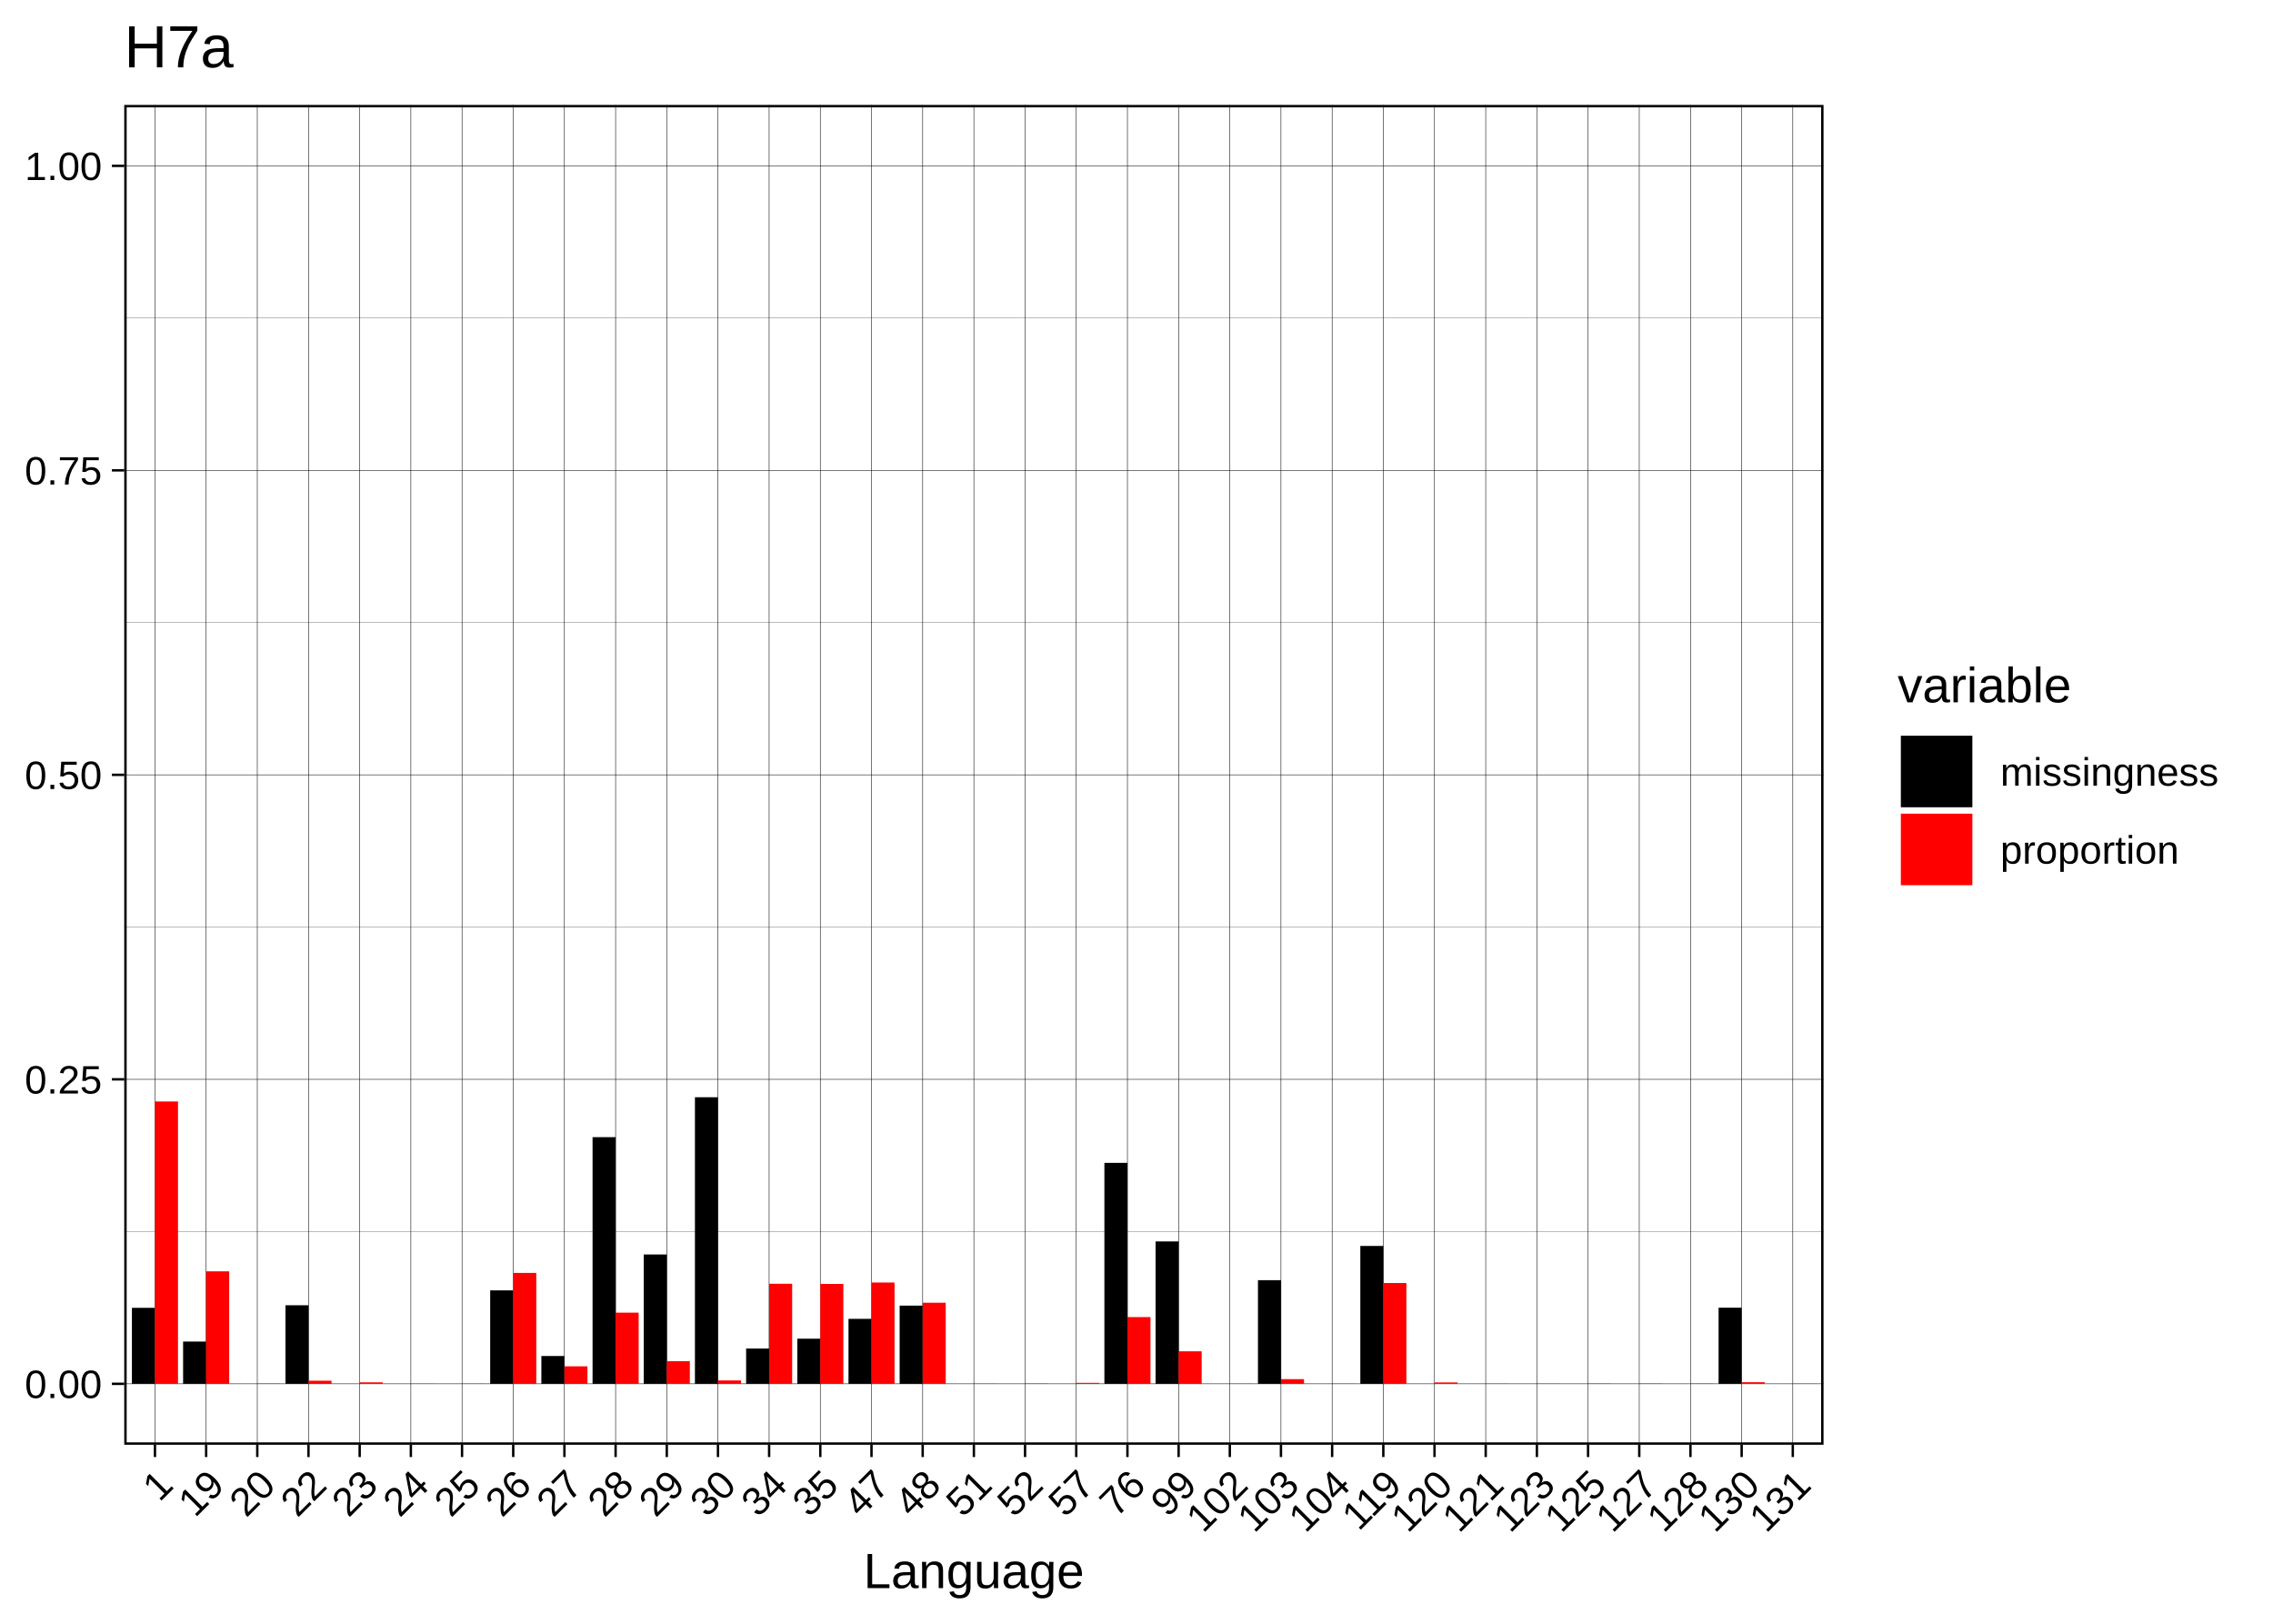
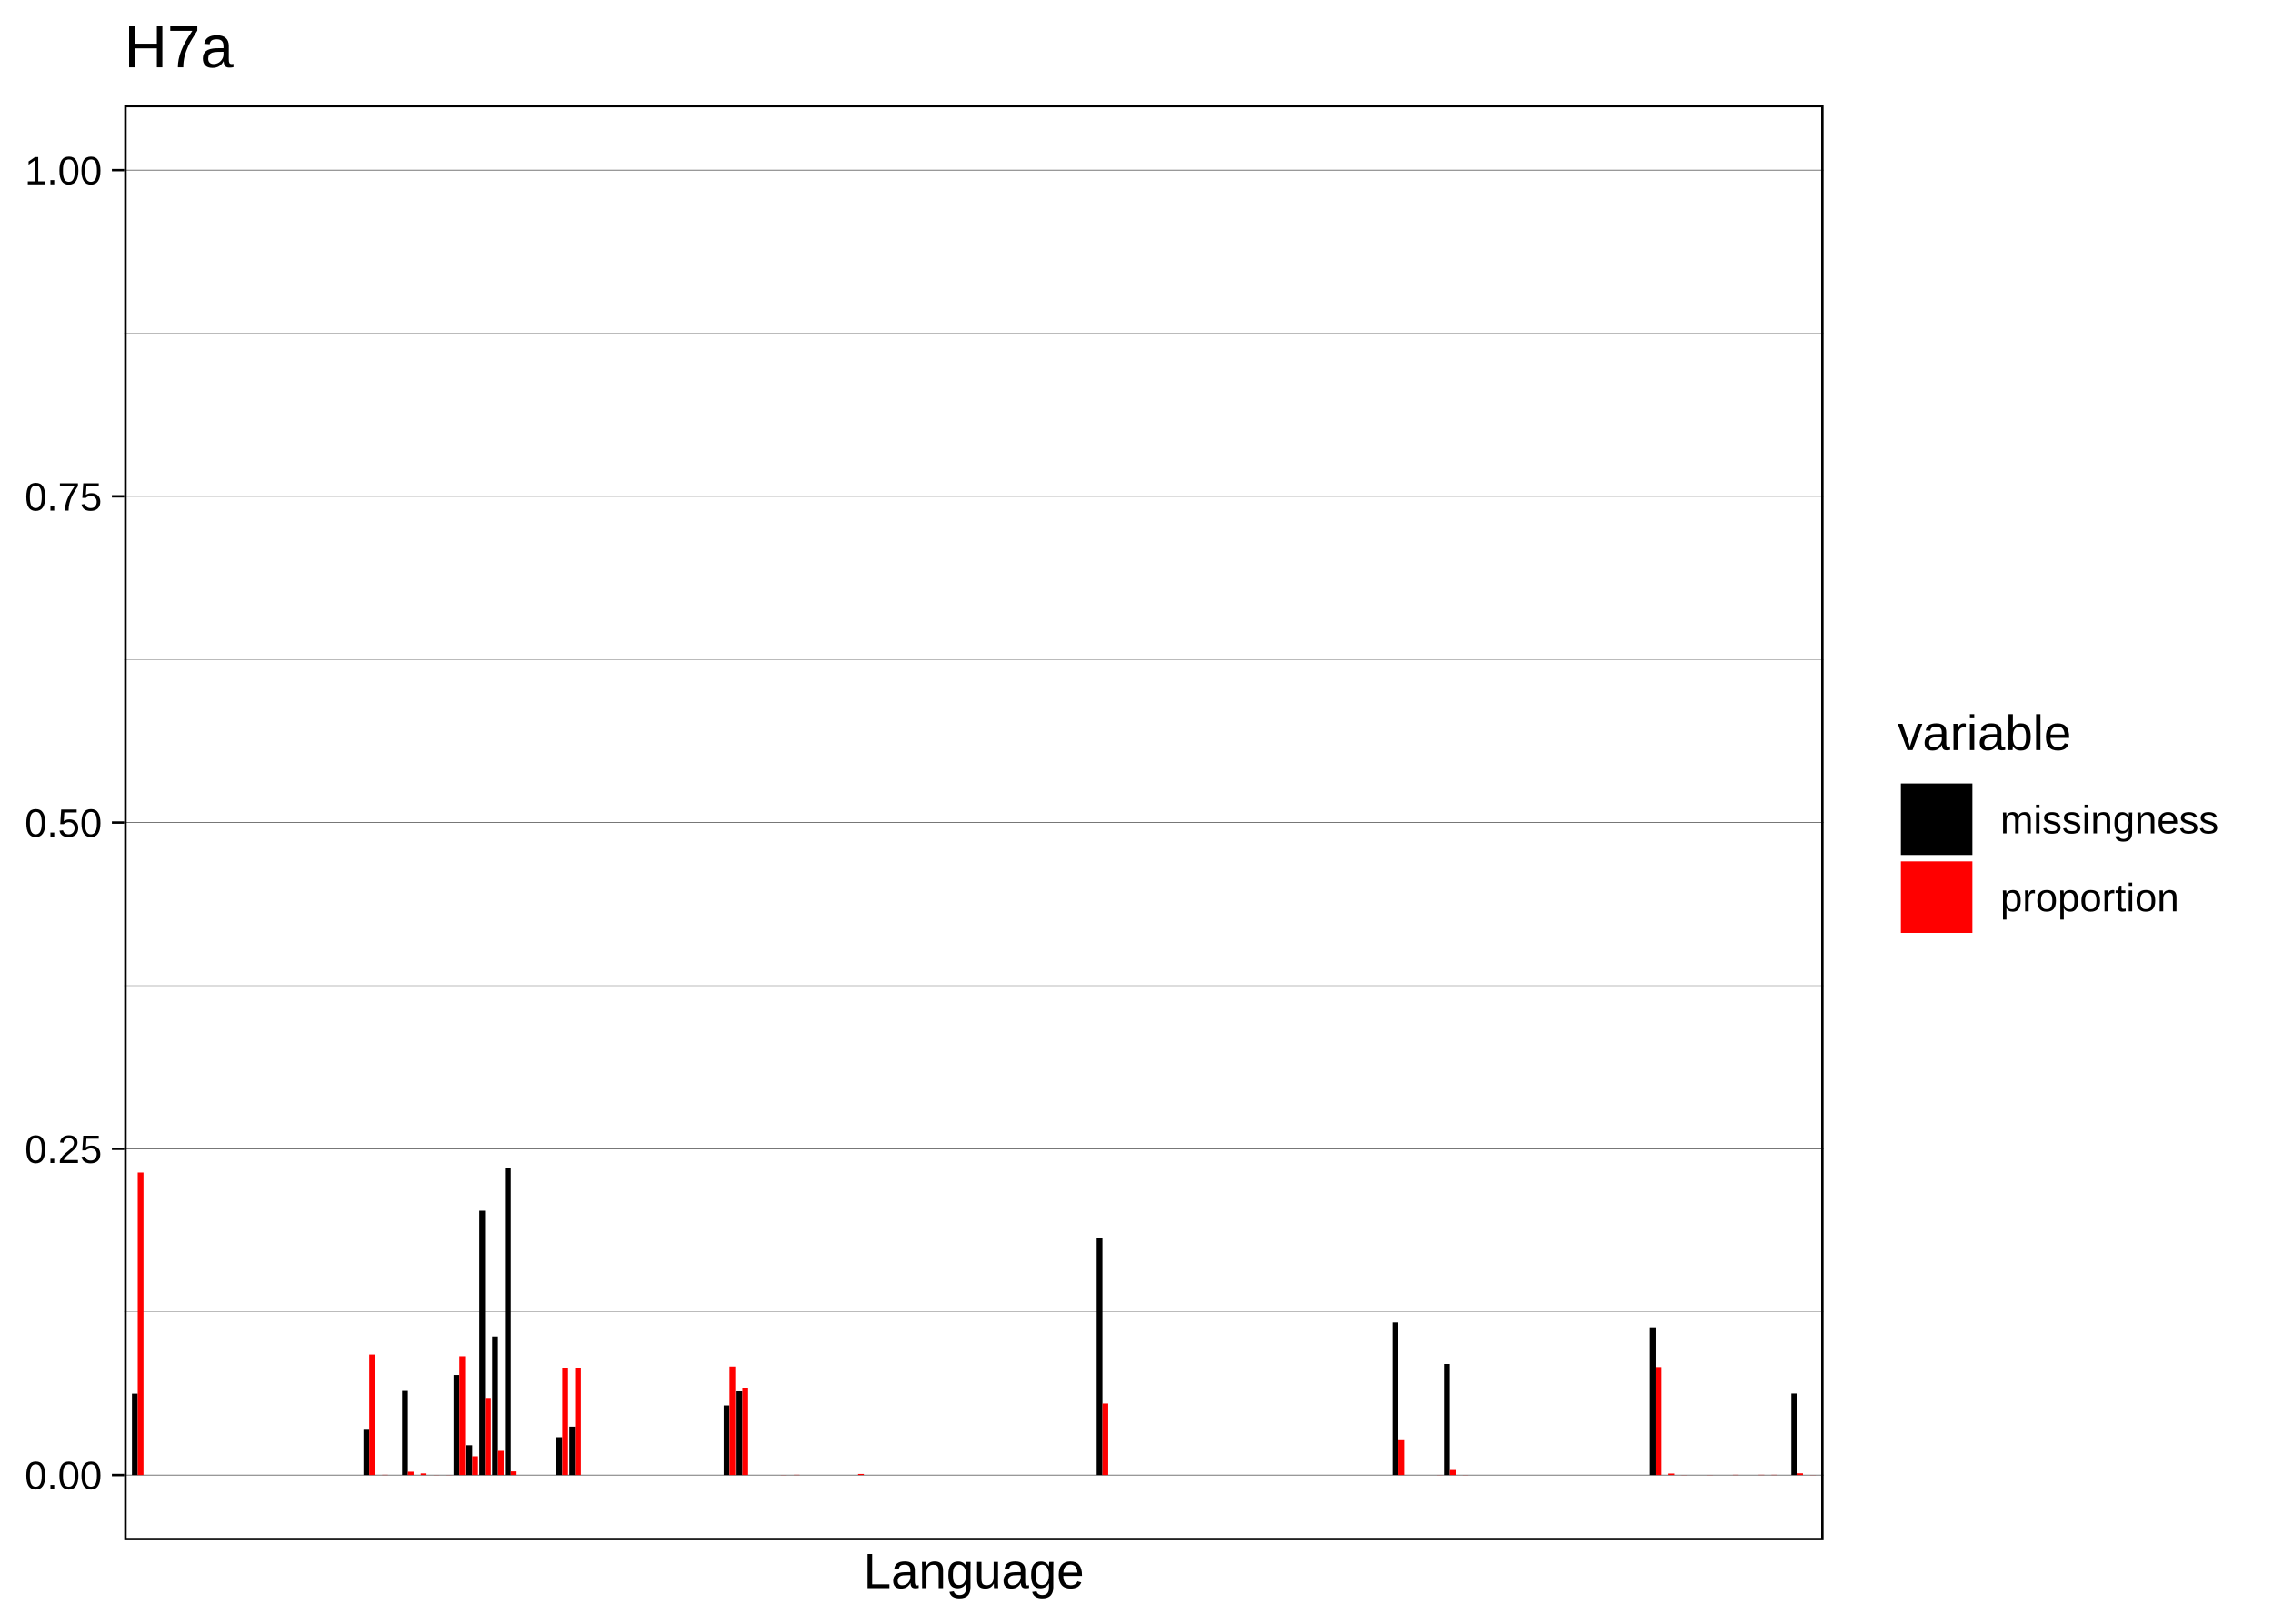
<svg xmlns="http://www.w3.org/2000/svg" class="svglite" width="504.00pt" height="360.00pt" viewBox="0 0 504.00 360.00">
  <defs>
    <style type="text/css">
    .svglite line, .svglite polyline, .svglite polygon, .svglite path, .svglite rect, .svglite circle {
      fill: none;
      stroke: #000000;
      stroke-linecap: round;
      stroke-linejoin: round;
      stroke-miterlimit: 10.00;
    }
    .svglite text {
      white-space: pre;
    }
  </style>
  </defs>
  <rect width="100%" height="100%" style="stroke: none; fill: #FFFFFF;" />
  <defs>
    <clipPath id="cpMC4wMHw1MDQuMDB8MC4wMHwzNjAuMDA=">
      <rect x="0.00" y="0.00" width="504.00" height="360.00" />
    </clipPath>
  </defs>
  <g clip-path="url(#cpMC4wMHw1MDQuMDB8MC4wMHwzNjAuMDA=)">
    <rect x="0" y="0.00" width="504.00" height="360.00" style="stroke-width: 1.07; stroke: #FFFFFF; fill: #FFFFFF;" />
  </g>
  <defs>
-     <clipPath id="cpMjcuNTV8NDA0LjMzfDIzLjI3fDMyMC4zMQ==">
-       <rect x="27.55" y="23.27" width="376.79" height="297.05" />
+     <clipPath id="cpMjcuNTV8NDA0LjMzfDIzLjI3fDM0MS40OA==">
+       <rect x="27.55" y="23.27" width="376.79" height="318.22" />
    </clipPath>
  </defs>
-   <g clip-path="url(#cpMjcuNTV8NDA0LjMzfDIzLjI3fDMyMC4zMQ==)">
-     <rect x="27.55" y="23.27" width="376.79" height="297.05" style="stroke-width: 1.07; stroke: none; fill: #FFFFFF;" />
-     <polyline points="27.55,273.05 404.33,273.05 " style="stroke-width: 0.053; stroke-linecap: butt;" />
-     <polyline points="27.55,205.54 404.33,205.54 " style="stroke-width: 0.053; stroke-linecap: butt;" />
-     <polyline points="27.55,138.03 404.33,138.03 " style="stroke-width: 0.053; stroke-linecap: butt;" />
-     <polyline points="27.55,70.52 404.33,70.52 " style="stroke-width: 0.053; stroke-linecap: butt;" />
-     <polyline points="27.55,306.81 404.33,306.81 " style="stroke-width: 0.11; stroke-linecap: butt;" />
-     <polyline points="27.55,239.30 404.33,239.30 " style="stroke-width: 0.11; stroke-linecap: butt;" />
-     <polyline points="27.55,171.79 404.33,171.79 " style="stroke-width: 0.11; stroke-linecap: butt;" />
-     <polyline points="27.55,104.28 404.33,104.28 " style="stroke-width: 0.11; stroke-linecap: butt;" />
-     <polyline points="27.55,36.77 404.33,36.77 " style="stroke-width: 0.11; stroke-linecap: butt;" />
-     <polyline points="34.36,320.31 34.36,23.27 " style="stroke-width: 0.11; stroke-linecap: butt;" />
-     <polyline points="45.71,320.31 45.71,23.27 " style="stroke-width: 0.11; stroke-linecap: butt;" />
-     <polyline points="57.05,320.31 57.05,23.27 " style="stroke-width: 0.11; stroke-linecap: butt;" />
-     <polyline points="68.40,320.31 68.40,23.27 " style="stroke-width: 0.11; stroke-linecap: butt;" />
-     <polyline points="79.75,320.31 79.75,23.27 " style="stroke-width: 0.11; stroke-linecap: butt;" />
-     <polyline points="91.10,320.31 91.10,23.27 " style="stroke-width: 0.11; stroke-linecap: butt;" />
-     <polyline points="102.45,320.31 102.45,23.27 " style="stroke-width: 0.11; stroke-linecap: butt;" />
-     <polyline points="113.80,320.31 113.80,23.27 " style="stroke-width: 0.11; stroke-linecap: butt;" />
-     <polyline points="125.15,320.31 125.15,23.27 " style="stroke-width: 0.11; stroke-linecap: butt;" />
-     <polyline points="136.50,320.31 136.50,23.27 " style="stroke-width: 0.11; stroke-linecap: butt;" />
-     <polyline points="147.85,320.31 147.85,23.27 " style="stroke-width: 0.11; stroke-linecap: butt;" />
-     <polyline points="159.20,320.31 159.20,23.27 " style="stroke-width: 0.11; stroke-linecap: butt;" />
-     <polyline points="170.54,320.31 170.54,23.27 " style="stroke-width: 0.11; stroke-linecap: butt;" />
-     <polyline points="181.89,320.31 181.89,23.27 " style="stroke-width: 0.11; stroke-linecap: butt;" />
-     <polyline points="193.24,320.31 193.24,23.27 " style="stroke-width: 0.11; stroke-linecap: butt;" />
-     <polyline points="204.59,320.31 204.59,23.27 " style="stroke-width: 0.11; stroke-linecap: butt;" />
-     <polyline points="215.94,320.31 215.94,23.27 " style="stroke-width: 0.11; stroke-linecap: butt;" />
-     <polyline points="227.29,320.31 227.29,23.27 " style="stroke-width: 0.11; stroke-linecap: butt;" />
-     <polyline points="238.64,320.31 238.64,23.27 " style="stroke-width: 0.11; stroke-linecap: butt;" />
-     <polyline points="249.99,320.31 249.99,23.27 " style="stroke-width: 0.11; stroke-linecap: butt;" />
-     <polyline points="261.34,320.31 261.34,23.27 " style="stroke-width: 0.11; stroke-linecap: butt;" />
-     <polyline points="272.69,320.31 272.69,23.27 " style="stroke-width: 0.11; stroke-linecap: butt;" />
-     <polyline points="284.03,320.31 284.03,23.27 " style="stroke-width: 0.11; stroke-linecap: butt;" />
-     <polyline points="295.38,320.31 295.38,23.27 " style="stroke-width: 0.11; stroke-linecap: butt;" />
-     <polyline points="306.73,320.31 306.73,23.27 " style="stroke-width: 0.11; stroke-linecap: butt;" />
-     <polyline points="318.08,320.31 318.08,23.27 " style="stroke-width: 0.11; stroke-linecap: butt;" />
-     <polyline points="329.43,320.31 329.43,23.27 " style="stroke-width: 0.11; stroke-linecap: butt;" />
-     <polyline points="340.78,320.31 340.78,23.27 " style="stroke-width: 0.11; stroke-linecap: butt;" />
-     <polyline points="352.13,320.31 352.13,23.27 " style="stroke-width: 0.11; stroke-linecap: butt;" />
-     <polyline points="363.48,320.31 363.48,23.27 " style="stroke-width: 0.11; stroke-linecap: butt;" />
-     <polyline points="374.83,320.31 374.83,23.27 " style="stroke-width: 0.11; stroke-linecap: butt;" />
-     <polyline points="386.18,320.31 386.18,23.27 " style="stroke-width: 0.11; stroke-linecap: butt;" />
-     <polyline points="397.52,320.31 397.52,23.27 " style="stroke-width: 0.11; stroke-linecap: butt;" />
-     <rect x="244.88" y="257.82" width="5.11" height="48.99" style="stroke-width: 1.07; stroke: none; stroke-linecap: butt; stroke-linejoin: miter; fill: #000000;" />
-     <rect x="256.23" y="275.24" width="5.11" height="31.57" style="stroke-width: 1.07; stroke: none; stroke-linecap: butt; stroke-linejoin: miter; fill: #000000;" />
-     <rect x="278.93" y="283.83" width="5.11" height="22.98" style="stroke-width: 1.07; stroke: none; stroke-linecap: butt; stroke-linejoin: miter; fill: #000000;" />
-     <rect x="29.25" y="289.96" width="5.11" height="16.85" style="stroke-width: 1.07; stroke: none; stroke-linecap: butt; stroke-linejoin: miter; fill: #000000;" />
-     <rect x="40.60" y="297.44" width="5.11" height="9.37" style="stroke-width: 1.07; stroke: none; stroke-linecap: butt; stroke-linejoin: miter; fill: #000000;" />
-     <rect x="324.32" y="306.81" width="5.11" height="0.00" style="stroke-width: 1.07; stroke: none; stroke-linecap: butt; stroke-linejoin: miter; fill: #000000;" />
-     <rect x="347.02" y="306.81" width="5.11" height="0.00" style="stroke-width: 1.07; stroke: none; stroke-linecap: butt; stroke-linejoin: miter; fill: #000000;" />
-     <rect x="74.65" y="306.81" width="5.11" height="0.00" style="stroke-width: 1.07; stroke: none; stroke-linecap: butt; stroke-linejoin: miter; fill: #000000;" />
-     <rect x="358.37" y="306.81" width="5.11" height="0.00" style="stroke-width: 1.07; stroke: none; stroke-linecap: butt; stroke-linejoin: miter; fill: #000000;" />
-     <rect x="335.67" y="306.81" width="5.11" height="0.00" style="stroke-width: 1.07; stroke: none; stroke-linecap: butt; stroke-linejoin: miter; fill: #000000;" />
-     <rect x="108.69" y="286.09" width="5.11" height="20.72" style="stroke-width: 1.07; stroke: none; stroke-linecap: butt; stroke-linejoin: miter; fill: #000000;" />
-     <rect x="222.18" y="306.81" width="5.11" height="0.00" style="stroke-width: 1.07; stroke: none; stroke-linecap: butt; stroke-linejoin: miter; fill: #000000;" />
-     <rect x="210.83" y="306.81" width="5.11" height="0.00" style="stroke-width: 1.07; stroke: none; stroke-linecap: butt; stroke-linejoin: miter; fill: #000000;" />
-     <rect x="369.72" y="306.81" width="5.11" height="0.00" style="stroke-width: 1.07; stroke: none; stroke-linecap: butt; stroke-linejoin: miter; fill: #000000;" />
-     <rect x="233.53" y="306.81" width="5.11" height="0.00" style="stroke-width: 1.07; stroke: none; stroke-linecap: butt; stroke-linejoin: miter; fill: #000000;" />
-     <rect x="290.28" y="306.81" width="5.11" height="0.00" style="stroke-width: 1.07; stroke: none; stroke-linecap: butt; stroke-linejoin: miter; fill: #000000;" />
-     <rect x="63.30" y="289.39" width="5.11" height="17.42" style="stroke-width: 1.07; stroke: none; stroke-linecap: butt; stroke-linejoin: miter; fill: #000000;" />
-     <rect x="381.07" y="289.93" width="5.11" height="16.88" style="stroke-width: 1.07; stroke: none; stroke-linecap: butt; stroke-linejoin: miter; fill: #000000;" />
-     <rect x="392.42" y="306.81" width="5.11" height="0.00" style="stroke-width: 1.07; stroke: none; stroke-linecap: butt; stroke-linejoin: miter; fill: #000000;" />
-     <rect x="97.34" y="306.81" width="5.11" height="0.00" style="stroke-width: 1.07; stroke: none; stroke-linecap: butt; stroke-linejoin: miter; fill: #000000;" />
-     <rect x="85.99" y="306.81" width="5.11" height="0.00" style="stroke-width: 1.07; stroke: none; stroke-linecap: butt; stroke-linejoin: miter; fill: #000000;" />
-     <rect x="51.95" y="306.81" width="5.11" height="0.00" style="stroke-width: 1.07; stroke: none; stroke-linecap: butt; stroke-linejoin: miter; fill: #000000;" />
-     <rect x="267.58" y="306.81" width="5.11" height="0.00" style="stroke-width: 1.07; stroke: none; stroke-linecap: butt; stroke-linejoin: miter; fill: #000000;" />
-     <rect x="312.97" y="306.81" width="5.11" height="0.00" style="stroke-width: 1.07; stroke: none; stroke-linecap: butt; stroke-linejoin: miter; fill: #000000;" />
-     <rect x="301.63" y="276.24" width="5.11" height="30.57" style="stroke-width: 1.07; stroke: none; stroke-linecap: butt; stroke-linejoin: miter; fill: #000000;" />
-     <rect x="188.14" y="292.40" width="5.11" height="14.41" style="stroke-width: 1.07; stroke: none; stroke-linecap: butt; stroke-linejoin: miter; fill: #000000;" />
-     <rect x="120.04" y="300.64" width="5.11" height="6.17" style="stroke-width: 1.07; stroke: none; stroke-linecap: butt; stroke-linejoin: miter; fill: #000000;" />
-     <rect x="199.48" y="289.47" width="5.11" height="17.34" style="stroke-width: 1.07; stroke: none; stroke-linecap: butt; stroke-linejoin: miter; fill: #000000;" />
-     <rect x="131.39" y="252.12" width="5.11" height="54.69" style="stroke-width: 1.07; stroke: none; stroke-linecap: butt; stroke-linejoin: miter; fill: #000000;" />
-     <rect x="142.74" y="278.13" width="5.11" height="28.68" style="stroke-width: 1.07; stroke: none; stroke-linecap: butt; stroke-linejoin: miter; fill: #000000;" />
-     <rect x="154.09" y="243.27" width="5.11" height="63.54" style="stroke-width: 1.07; stroke: none; stroke-linecap: butt; stroke-linejoin: miter; fill: #000000;" />
-     <rect x="165.44" y="298.98" width="5.11" height="7.83" style="stroke-width: 1.07; stroke: none; stroke-linecap: butt; stroke-linejoin: miter; fill: #000000;" />
-     <rect x="176.79" y="296.80" width="5.11" height="10.01" style="stroke-width: 1.07; stroke: none; stroke-linecap: butt; stroke-linejoin: miter; fill: #000000;" />
-     <rect x="249.99" y="292.01" width="5.11" height="14.80" style="stroke-width: 1.07; stroke: none; stroke-linecap: butt; stroke-linejoin: miter; fill: #FF0000;" />
-     <rect x="261.34" y="299.60" width="5.11" height="7.21" style="stroke-width: 1.07; stroke: none; stroke-linecap: butt; stroke-linejoin: miter; fill: #FF0000;" />
-     <rect x="284.03" y="305.77" width="5.11" height="1.04" style="stroke-width: 1.07; stroke: none; stroke-linecap: butt; stroke-linejoin: miter; fill: #FF0000;" />
-     <rect x="34.36" y="244.21" width="5.11" height="62.60" style="stroke-width: 1.07; stroke: none; stroke-linecap: butt; stroke-linejoin: miter; fill: #FF0000;" />
-     <rect x="45.71" y="281.87" width="5.11" height="24.94" style="stroke-width: 1.07; stroke: none; stroke-linecap: butt; stroke-linejoin: miter; fill: #FF0000;" />
-     <rect x="329.43" y="306.79" width="5.11" height="0.022" style="stroke-width: 1.07; stroke: none; stroke-linecap: butt; stroke-linejoin: miter; fill: #FF0000;" />
-     <rect x="352.13" y="306.77" width="5.11" height="0.044" style="stroke-width: 1.07; stroke: none; stroke-linecap: butt; stroke-linejoin: miter; fill: #FF0000;" />
-     <rect x="79.75" y="306.48" width="5.11" height="0.33" style="stroke-width: 1.07; stroke: none; stroke-linecap: butt; stroke-linejoin: miter; fill: #FF0000;" />
-     <rect x="363.48" y="306.77" width="5.11" height="0.044" style="stroke-width: 1.07; stroke: none; stroke-linecap: butt; stroke-linejoin: miter; fill: #FF0000;" />
-     <rect x="340.78" y="306.79" width="5.11" height="0.022" style="stroke-width: 1.07; stroke: none; stroke-linecap: butt; stroke-linejoin: miter; fill: #FF0000;" />
-     <rect x="113.80" y="282.22" width="5.11" height="24.59" style="stroke-width: 1.07; stroke: none; stroke-linecap: butt; stroke-linejoin: miter; fill: #FF0000;" />
-     <rect x="227.29" y="306.77" width="5.11" height="0.044" style="stroke-width: 1.07; stroke: none; stroke-linecap: butt; stroke-linejoin: miter; fill: #FF0000;" />
-     <rect x="215.94" y="306.79" width="5.11" height="0.022" style="stroke-width: 1.07; stroke: none; stroke-linecap: butt; stroke-linejoin: miter; fill: #FF0000;" />
-     <rect x="374.83" y="306.77" width="5.11" height="0.044" style="stroke-width: 1.07; stroke: none; stroke-linecap: butt; stroke-linejoin: miter; fill: #FF0000;" />
-     <rect x="238.64" y="306.59" width="5.11" height="0.22" style="stroke-width: 1.07; stroke: none; stroke-linecap: butt; stroke-linejoin: miter; fill: #FF0000;" />
-     <rect x="295.38" y="306.79" width="5.11" height="0.022" style="stroke-width: 1.07; stroke: none; stroke-linecap: butt; stroke-linejoin: miter; fill: #FF0000;" />
-     <rect x="68.40" y="306.12" width="5.11" height="0.69" style="stroke-width: 1.07; stroke: none; stroke-linecap: butt; stroke-linejoin: miter; fill: #FF0000;" />
-     <rect x="386.18" y="306.45" width="5.11" height="0.36" style="stroke-width: 1.07; stroke: none; stroke-linecap: butt; stroke-linejoin: miter; fill: #FF0000;" />
-     <rect x="397.52" y="306.79" width="5.11" height="0.022" style="stroke-width: 1.07; stroke: none; stroke-linecap: butt; stroke-linejoin: miter; fill: #FF0000;" />
-     <rect x="102.45" y="306.79" width="5.11" height="0.022" style="stroke-width: 1.07; stroke: none; stroke-linecap: butt; stroke-linejoin: miter; fill: #FF0000;" />
-     <rect x="91.10" y="306.79" width="5.11" height="0.022" style="stroke-width: 1.07; stroke: none; stroke-linecap: butt; stroke-linejoin: miter; fill: #FF0000;" />
-     <rect x="57.05" y="306.77" width="5.11" height="0.044" style="stroke-width: 1.07; stroke: none; stroke-linecap: butt; stroke-linejoin: miter; fill: #FF0000;" />
-     <rect x="272.69" y="306.79" width="5.11" height="0.022" style="stroke-width: 1.07; stroke: none; stroke-linecap: butt; stroke-linejoin: miter; fill: #FF0000;" />
-     <rect x="318.08" y="306.50" width="5.11" height="0.31" style="stroke-width: 1.07; stroke: none; stroke-linecap: butt; stroke-linejoin: miter; fill: #FF0000;" />
-     <rect x="306.73" y="284.46" width="5.11" height="22.35" style="stroke-width: 1.07; stroke: none; stroke-linecap: butt; stroke-linejoin: miter; fill: #FF0000;" />
-     <rect x="193.24" y="284.35" width="5.11" height="22.46" style="stroke-width: 1.07; stroke: none; stroke-linecap: butt; stroke-linejoin: miter; fill: #FF0000;" />
-     <rect x="125.15" y="302.93" width="5.11" height="3.88" style="stroke-width: 1.07; stroke: none; stroke-linecap: butt; stroke-linejoin: miter; fill: #FF0000;" />
-     <rect x="204.59" y="288.83" width="5.11" height="17.97" style="stroke-width: 1.07; stroke: none; stroke-linecap: butt; stroke-linejoin: miter; fill: #FF0000;" />
-     <rect x="136.50" y="291.03" width="5.11" height="15.78" style="stroke-width: 1.07; stroke: none; stroke-linecap: butt; stroke-linejoin: miter; fill: #FF0000;" />
-     <rect x="147.85" y="301.79" width="5.11" height="5.02" style="stroke-width: 1.07; stroke: none; stroke-linecap: butt; stroke-linejoin: miter; fill: #FF0000;" />
-     <rect x="159.20" y="306.06" width="5.11" height="0.75" style="stroke-width: 1.07; stroke: none; stroke-linecap: butt; stroke-linejoin: miter; fill: #FF0000;" />
-     <rect x="170.54" y="284.62" width="5.11" height="22.19" style="stroke-width: 1.07; stroke: none; stroke-linecap: butt; stroke-linejoin: miter; fill: #FF0000;" />
-     <rect x="181.89" y="284.66" width="5.11" height="22.15" style="stroke-width: 1.07; stroke: none; stroke-linecap: butt; stroke-linejoin: miter; fill: #FF0000;" />
-     <rect x="27.55" y="23.27" width="376.79" height="297.05" style="stroke-width: 1.07;" />
+   <g clip-path="url(#cpMjcuNTV8NDA0LjMzfDIzLjI3fDM0MS40OA==)">
+     <rect x="27.55" y="23.27" width="376.79" height="318.22" style="stroke-width: 1.07; stroke: none; fill: #FFFFFF;" />
+     <polyline points="27.55,290.86 404.33,290.86 " style="stroke-width: 0.053; stroke-linecap: butt;" />
+     <polyline points="27.55,218.54 404.33,218.54 " style="stroke-width: 0.053; stroke-linecap: butt;" />
+     <polyline points="27.55,146.21 404.33,146.21 " style="stroke-width: 0.053; stroke-linecap: butt;" />
+     <polyline points="27.55,73.89 404.33,73.89 " style="stroke-width: 0.053; stroke-linecap: butt;" />
+     <polyline points="27.55,327.02 404.33,327.02 " style="stroke-width: 0.11; stroke-linecap: butt;" />
+     <polyline points="27.55,254.70 404.33,254.70 " style="stroke-width: 0.11; stroke-linecap: butt;" />
+     <polyline points="27.55,182.37 404.33,182.37 " style="stroke-width: 0.11; stroke-linecap: butt;" />
+     <polyline points="27.55,110.05 404.33,110.05 " style="stroke-width: 0.11; stroke-linecap: butt;" />
+     <polyline points="27.55,37.73 404.33,37.73 " style="stroke-width: 0.11; stroke-linecap: butt;" />
+     <rect x="243.18" y="274.54" width="1.28" height="52.48" style="stroke-width: 1.07; stroke: none; stroke-linecap: butt; stroke-linejoin: miter; fill: #000000;" />
+     <rect x="308.78" y="293.19" width="1.28" height="33.82" style="stroke-width: 1.07; stroke: none; stroke-linecap: butt; stroke-linejoin: miter; fill: #000000;" />
+     <rect x="320.19" y="302.40" width="1.28" height="24.62" style="stroke-width: 1.07; stroke: none; stroke-linecap: butt; stroke-linejoin: miter; fill: #000000;" />
+     <rect x="29.26" y="308.97" width="1.28" height="18.05" style="stroke-width: 1.07; stroke: none; stroke-linecap: butt; stroke-linejoin: miter; fill: #000000;" />
+     <rect x="80.60" y="316.98" width="1.28" height="10.04" style="stroke-width: 1.07; stroke: none; stroke-linecap: butt; stroke-linejoin: miter; fill: #000000;" />
+     <rect x="371.53" y="327.02" width="1.28" height="0.00" style="stroke-width: 1.07; stroke: none; stroke-linecap: butt; stroke-linejoin: miter; fill: #000000;" />
+     <rect x="382.94" y="327.02" width="1.28" height="0.00" style="stroke-width: 1.07; stroke: none; stroke-linecap: butt; stroke-linejoin: miter; fill: #000000;" />
+     <rect x="92.01" y="327.02" width="1.28" height="0.00" style="stroke-width: 1.07; stroke: none; stroke-linecap: butt; stroke-linejoin: miter; fill: #000000;" />
+     <rect x="388.65" y="327.02" width="1.28" height="0.00" style="stroke-width: 1.07; stroke: none; stroke-linecap: butt; stroke-linejoin: miter; fill: #000000;" />
+     <rect x="377.24" y="327.02" width="1.28" height="0.00" style="stroke-width: 1.07; stroke: none; stroke-linecap: butt; stroke-linejoin: miter; fill: #000000;" />
+     <rect x="100.57" y="304.83" width="1.28" height="22.19" style="stroke-width: 1.07; stroke: none; stroke-linecap: butt; stroke-linejoin: miter; fill: #000000;" />
+     <rect x="174.73" y="327.02" width="1.28" height="0.00" style="stroke-width: 1.07; stroke: none; stroke-linecap: butt; stroke-linejoin: miter; fill: #000000;" />
+     <rect x="171.87" y="327.02" width="1.28" height="0.00" style="stroke-width: 1.07; stroke: none; stroke-linecap: butt; stroke-linejoin: miter; fill: #000000;" />
+     <rect x="391.50" y="327.02" width="1.28" height="0.00" style="stroke-width: 1.07; stroke: none; stroke-linecap: butt; stroke-linejoin: miter; fill: #000000;" />
+     <rect x="188.99" y="327.02" width="1.28" height="0.00" style="stroke-width: 1.07; stroke: none; stroke-linecap: butt; stroke-linejoin: miter; fill: #000000;" />
+     <rect x="323.04" y="327.02" width="1.28" height="0.00" style="stroke-width: 1.07; stroke: none; stroke-linecap: butt; stroke-linejoin: miter; fill: #000000;" />
+     <rect x="89.16" y="308.36" width="1.28" height="18.66" style="stroke-width: 1.07; stroke: none; stroke-linecap: butt; stroke-linejoin: miter; fill: #000000;" />
+     <rect x="397.20" y="308.94" width="1.28" height="18.08" style="stroke-width: 1.07; stroke: none; stroke-linecap: butt; stroke-linejoin: miter; fill: #000000;" />
+     <rect x="400.06" y="327.02" width="1.28" height="0.00" style="stroke-width: 1.07; stroke: none; stroke-linecap: butt; stroke-linejoin: miter; fill: #000000;" />
+     <rect x="97.71" y="327.02" width="1.28" height="0.00" style="stroke-width: 1.07; stroke: none; stroke-linecap: butt; stroke-linejoin: miter; fill: #000000;" />
+     <rect x="94.86" y="327.02" width="1.28" height="0.00" style="stroke-width: 1.07; stroke: none; stroke-linecap: butt; stroke-linejoin: miter; fill: #000000;" />
+     <rect x="83.45" y="327.02" width="1.28" height="0.00" style="stroke-width: 1.07; stroke: none; stroke-linecap: butt; stroke-linejoin: miter; fill: #000000;" />
+     <rect x="317.34" y="327.02" width="1.28" height="0.00" style="stroke-width: 1.07; stroke: none; stroke-linecap: butt; stroke-linejoin: miter; fill: #000000;" />
+     <rect x="368.68" y="327.02" width="1.28" height="0.00" style="stroke-width: 1.07; stroke: none; stroke-linecap: butt; stroke-linejoin: miter; fill: #000000;" />
+     <rect x="365.83" y="294.27" width="1.28" height="32.75" style="stroke-width: 1.07; stroke: none; stroke-linecap: butt; stroke-linejoin: miter; fill: #000000;" />
+     <rect x="160.46" y="311.58" width="1.28" height="15.44" style="stroke-width: 1.07; stroke: none; stroke-linecap: butt; stroke-linejoin: miter; fill: #000000;" />
+     <rect x="103.42" y="320.41" width="1.28" height="6.61" style="stroke-width: 1.07; stroke: none; stroke-linecap: butt; stroke-linejoin: miter; fill: #000000;" />
+     <rect x="163.32" y="308.45" width="1.28" height="18.57" style="stroke-width: 1.07; stroke: none; stroke-linecap: butt; stroke-linejoin: miter; fill: #000000;" />
+     <rect x="106.27" y="268.43" width="1.28" height="58.59" style="stroke-width: 1.07; stroke: none; stroke-linecap: butt; stroke-linejoin: miter; fill: #000000;" />
+     <rect x="109.12" y="296.30" width="1.28" height="30.72" style="stroke-width: 1.07; stroke: none; stroke-linecap: butt; stroke-linejoin: miter; fill: #000000;" />
+     <rect x="111.97" y="258.95" width="1.28" height="68.07" style="stroke-width: 1.07; stroke: none; stroke-linecap: butt; stroke-linejoin: miter; fill: #000000;" />
+     <rect x="123.38" y="318.63" width="1.28" height="8.39" style="stroke-width: 1.07; stroke: none; stroke-linecap: butt; stroke-linejoin: miter; fill: #000000;" />
+     <rect x="126.24" y="316.29" width="1.28" height="10.73" style="stroke-width: 1.07; stroke: none; stroke-linecap: butt; stroke-linejoin: miter; fill: #000000;" />
+     <rect x="244.46" y="311.16" width="1.28" height="15.86" style="stroke-width: 1.07; stroke: none; stroke-linecap: butt; stroke-linejoin: miter; fill: #FF0000;" />
+     <rect x="310.07" y="319.29" width="1.28" height="7.73" style="stroke-width: 1.07; stroke: none; stroke-linecap: butt; stroke-linejoin: miter; fill: #FF0000;" />
+     <rect x="321.48" y="325.90" width="1.28" height="1.12" style="stroke-width: 1.07; stroke: none; stroke-linecap: butt; stroke-linejoin: miter; fill: #FF0000;" />
+     <rect x="30.54" y="259.96" width="1.28" height="67.06" style="stroke-width: 1.07; stroke: none; stroke-linecap: butt; stroke-linejoin: miter; fill: #FF0000;" />
+     <rect x="81.88" y="300.30" width="1.28" height="26.72" style="stroke-width: 1.07; stroke: none; stroke-linecap: butt; stroke-linejoin: miter; fill: #FF0000;" />
+     <rect x="372.82" y="327.00" width="1.28" height="0.024" style="stroke-width: 1.07; stroke: none; stroke-linecap: butt; stroke-linejoin: miter; fill: #FF0000;" />
+     <rect x="384.23" y="326.97" width="1.28" height="0.048" style="stroke-width: 1.07; stroke: none; stroke-linecap: butt; stroke-linejoin: miter; fill: #FF0000;" />
+     <rect x="93.29" y="326.66" width="1.28" height="0.36" style="stroke-width: 1.07; stroke: none; stroke-linecap: butt; stroke-linejoin: miter; fill: #FF0000;" />
+     <rect x="389.93" y="326.97" width="1.28" height="0.048" style="stroke-width: 1.07; stroke: none; stroke-linecap: butt; stroke-linejoin: miter; fill: #FF0000;" />
+     <rect x="378.52" y="327.00" width="1.28" height="0.024" style="stroke-width: 1.07; stroke: none; stroke-linecap: butt; stroke-linejoin: miter; fill: #FF0000;" />
+     <rect x="101.85" y="300.68" width="1.28" height="26.34" style="stroke-width: 1.07; stroke: none; stroke-linecap: butt; stroke-linejoin: miter; fill: #FF0000;" />
+     <rect x="176.01" y="326.97" width="1.28" height="0.048" style="stroke-width: 1.07; stroke: none; stroke-linecap: butt; stroke-linejoin: miter; fill: #FF0000;" />
+     <rect x="173.16" y="327.00" width="1.28" height="0.024" style="stroke-width: 1.07; stroke: none; stroke-linecap: butt; stroke-linejoin: miter; fill: #FF0000;" />
+     <rect x="392.78" y="326.97" width="1.28" height="0.048" style="stroke-width: 1.07; stroke: none; stroke-linecap: butt; stroke-linejoin: miter; fill: #FF0000;" />
+     <rect x="190.27" y="326.78" width="1.28" height="0.24" style="stroke-width: 1.07; stroke: none; stroke-linecap: butt; stroke-linejoin: miter; fill: #FF0000;" />
+     <rect x="324.33" y="327.00" width="1.28" height="0.024" style="stroke-width: 1.07; stroke: none; stroke-linecap: butt; stroke-linejoin: miter; fill: #FF0000;" />
+     <rect x="90.44" y="326.28" width="1.28" height="0.74" style="stroke-width: 1.07; stroke: none; stroke-linecap: butt; stroke-linejoin: miter; fill: #FF0000;" />
+     <rect x="398.49" y="326.64" width="1.28" height="0.38" style="stroke-width: 1.07; stroke: none; stroke-linecap: butt; stroke-linejoin: miter; fill: #FF0000;" />
+     <rect x="401.34" y="327.00" width="1.28" height="0.024" style="stroke-width: 1.07; stroke: none; stroke-linecap: butt; stroke-linejoin: miter; fill: #FF0000;" />
+     <rect x="99.00" y="327.00" width="1.28" height="0.024" style="stroke-width: 1.07; stroke: none; stroke-linecap: butt; stroke-linejoin: miter; fill: #FF0000;" />
+     <rect x="96.14" y="327.00" width="1.28" height="0.024" style="stroke-width: 1.07; stroke: none; stroke-linecap: butt; stroke-linejoin: miter; fill: #FF0000;" />
+     <rect x="84.74" y="326.97" width="1.28" height="0.048" style="stroke-width: 1.07; stroke: none; stroke-linecap: butt; stroke-linejoin: miter; fill: #FF0000;" />
+     <rect x="318.62" y="327.00" width="1.28" height="0.024" style="stroke-width: 1.07; stroke: none; stroke-linecap: butt; stroke-linejoin: miter; fill: #FF0000;" />
+     <rect x="369.96" y="326.69" width="1.28" height="0.33" style="stroke-width: 1.07; stroke: none; stroke-linecap: butt; stroke-linejoin: miter; fill: #FF0000;" />
+     <rect x="367.11" y="303.08" width="1.28" height="23.94" style="stroke-width: 1.07; stroke: none; stroke-linecap: butt; stroke-linejoin: miter; fill: #FF0000;" />
+     <rect x="161.75" y="302.96" width="1.28" height="24.06" style="stroke-width: 1.07; stroke: none; stroke-linecap: butt; stroke-linejoin: miter; fill: #FF0000;" />
+     <rect x="104.70" y="322.86" width="1.28" height="4.16" style="stroke-width: 1.07; stroke: none; stroke-linecap: butt; stroke-linejoin: miter; fill: #FF0000;" />
+     <rect x="164.60" y="307.76" width="1.28" height="19.26" style="stroke-width: 1.07; stroke: none; stroke-linecap: butt; stroke-linejoin: miter; fill: #FF0000;" />
+     <rect x="107.55" y="310.12" width="1.28" height="16.90" style="stroke-width: 1.07; stroke: none; stroke-linecap: butt; stroke-linejoin: miter; fill: #FF0000;" />
+     <rect x="110.41" y="321.65" width="1.28" height="5.37" style="stroke-width: 1.07; stroke: none; stroke-linecap: butt; stroke-linejoin: miter; fill: #FF0000;" />
+     <rect x="113.26" y="326.21" width="1.28" height="0.81" style="stroke-width: 1.07; stroke: none; stroke-linecap: butt; stroke-linejoin: miter; fill: #FF0000;" />
+     <rect x="124.67" y="303.25" width="1.28" height="23.77" style="stroke-width: 1.07; stroke: none; stroke-linecap: butt; stroke-linejoin: miter; fill: #FF0000;" />
+     <rect x="127.52" y="303.29" width="1.28" height="23.73" style="stroke-width: 1.07; stroke: none; stroke-linecap: butt; stroke-linejoin: miter; fill: #FF0000;" />
+     <rect x="27.55" y="23.27" width="376.79" height="318.22" style="stroke-width: 1.07;" />
  </g>
  <g clip-path="url(#cpMC4wMHw1MDQuMDB8MC4wMHwzNjAuMDA=)">
-     <text x="22.62" y="309.96" text-anchor="end" style="font-size: 8.80px; font-family: &quot;Arial&quot;;" textLength="17.14px" lengthAdjust="spacingAndGlyphs">0.00</text>
-     <text x="22.62" y="242.45" text-anchor="end" style="font-size: 8.80px; font-family: &quot;Arial&quot;;" textLength="17.14px" lengthAdjust="spacingAndGlyphs">0.25</text>
-     <text x="22.62" y="174.94" text-anchor="end" style="font-size: 8.80px; font-family: &quot;Arial&quot;;" textLength="17.14px" lengthAdjust="spacingAndGlyphs">0.50</text>
-     <text x="22.62" y="107.43" text-anchor="end" style="font-size: 8.80px; font-family: &quot;Arial&quot;;" textLength="17.14px" lengthAdjust="spacingAndGlyphs">0.75</text>
-     <text x="22.62" y="39.92" text-anchor="end" style="font-size: 8.80px; font-family: &quot;Arial&quot;;" textLength="17.14px" lengthAdjust="spacingAndGlyphs">1.00</text>
-     <polyline points="24.81,306.81 27.55,306.81 " style="stroke-width: 0.53; stroke-linecap: butt;" />
-     <polyline points="24.81,239.30 27.55,239.30 " style="stroke-width: 0.53; stroke-linecap: butt;" />
-     <polyline points="24.81,171.79 27.55,171.79 " style="stroke-width: 0.53; stroke-linecap: butt;" />
-     <polyline points="24.81,104.28 27.55,104.28 " style="stroke-width: 0.53; stroke-linecap: butt;" />
-     <polyline points="24.81,36.77 27.55,36.77 " style="stroke-width: 0.53; stroke-linecap: butt;" />
-     <polyline points="34.36,323.05 34.36,320.31 " style="stroke-width: 0.53; stroke-linecap: butt;" />
-     <polyline points="45.71,323.05 45.71,320.31 " style="stroke-width: 0.53; stroke-linecap: butt;" />
-     <polyline points="57.05,323.05 57.05,320.31 " style="stroke-width: 0.53; stroke-linecap: butt;" />
-     <polyline points="68.40,323.05 68.40,320.31 " style="stroke-width: 0.53; stroke-linecap: butt;" />
-     <polyline points="79.75,323.05 79.75,320.31 " style="stroke-width: 0.53; stroke-linecap: butt;" />
-     <polyline points="91.10,323.05 91.10,320.31 " style="stroke-width: 0.53; stroke-linecap: butt;" />
-     <polyline points="102.45,323.05 102.45,320.31 " style="stroke-width: 0.53; stroke-linecap: butt;" />
-     <polyline points="113.80,323.05 113.80,320.31 " style="stroke-width: 0.53; stroke-linecap: butt;" />
-     <polyline points="125.15,323.05 125.15,320.31 " style="stroke-width: 0.53; stroke-linecap: butt;" />
-     <polyline points="136.50,323.05 136.50,320.31 " style="stroke-width: 0.53; stroke-linecap: butt;" />
-     <polyline points="147.85,323.05 147.85,320.31 " style="stroke-width: 0.53; stroke-linecap: butt;" />
-     <polyline points="159.20,323.05 159.20,320.31 " style="stroke-width: 0.53; stroke-linecap: butt;" />
-     <polyline points="170.54,323.05 170.54,320.31 " style="stroke-width: 0.53; stroke-linecap: butt;" />
-     <polyline points="181.89,323.05 181.89,320.31 " style="stroke-width: 0.53; stroke-linecap: butt;" />
-     <polyline points="193.24,323.05 193.24,320.31 " style="stroke-width: 0.53; stroke-linecap: butt;" />
-     <polyline points="204.59,323.05 204.59,320.31 " style="stroke-width: 0.53; stroke-linecap: butt;" />
-     <polyline points="215.94,323.05 215.94,320.31 " style="stroke-width: 0.53; stroke-linecap: butt;" />
-     <polyline points="227.29,323.05 227.29,320.31 " style="stroke-width: 0.53; stroke-linecap: butt;" />
-     <polyline points="238.64,323.05 238.64,320.31 " style="stroke-width: 0.53; stroke-linecap: butt;" />
-     <polyline points="249.99,323.05 249.99,320.31 " style="stroke-width: 0.53; stroke-linecap: butt;" />
-     <polyline points="261.34,323.05 261.34,320.31 " style="stroke-width: 0.53; stroke-linecap: butt;" />
-     <polyline points="272.69,323.05 272.69,320.31 " style="stroke-width: 0.53; stroke-linecap: butt;" />
-     <polyline points="284.03,323.05 284.03,320.31 " style="stroke-width: 0.53; stroke-linecap: butt;" />
-     <polyline points="295.38,323.05 295.38,320.31 " style="stroke-width: 0.53; stroke-linecap: butt;" />
-     <polyline points="306.73,323.05 306.73,320.31 " style="stroke-width: 0.53; stroke-linecap: butt;" />
-     <polyline points="318.08,323.05 318.08,320.31 " style="stroke-width: 0.53; stroke-linecap: butt;" />
-     <polyline points="329.43,323.05 329.43,320.31 " style="stroke-width: 0.53; stroke-linecap: butt;" />
-     <polyline points="340.78,323.05 340.78,320.31 " style="stroke-width: 0.53; stroke-linecap: butt;" />
-     <polyline points="352.13,323.05 352.13,320.31 " style="stroke-width: 0.53; stroke-linecap: butt;" />
-     <polyline points="363.48,323.05 363.48,320.31 " style="stroke-width: 0.53; stroke-linecap: butt;" />
-     <polyline points="374.83,323.05 374.83,320.31 " style="stroke-width: 0.53; stroke-linecap: butt;" />
-     <polyline points="386.18,323.05 386.18,320.31 " style="stroke-width: 0.53; stroke-linecap: butt;" />
-     <polyline points="397.52,323.05 397.52,320.31 " style="stroke-width: 0.53; stroke-linecap: butt;" />
-     <text transform="translate(38.81,329.70) rotate(-45)" text-anchor="end" style="font-size: 8.80px; font-family: &quot;Arial&quot;;" textLength="4.90px" lengthAdjust="spacingAndGlyphs">1</text>
-     <text transform="translate(50.16,329.70) rotate(-45)" text-anchor="end" style="font-size: 8.80px; font-family: &quot;Arial&quot;;" textLength="9.79px" lengthAdjust="spacingAndGlyphs">19</text>
-     <text transform="translate(61.51,329.70) rotate(-45)" text-anchor="end" style="font-size: 8.80px; font-family: &quot;Arial&quot;;" textLength="9.79px" lengthAdjust="spacingAndGlyphs">20</text>
-     <text transform="translate(72.86,329.70) rotate(-45)" text-anchor="end" style="font-size: 8.80px; font-family: &quot;Arial&quot;;" textLength="9.79px" lengthAdjust="spacingAndGlyphs">22</text>
-     <text transform="translate(84.21,329.70) rotate(-45)" text-anchor="end" style="font-size: 8.80px; font-family: &quot;Arial&quot;;" textLength="9.79px" lengthAdjust="spacingAndGlyphs">23</text>
-     <text transform="translate(95.56,329.70) rotate(-45)" text-anchor="end" style="font-size: 8.80px; font-family: &quot;Arial&quot;;" textLength="9.79px" lengthAdjust="spacingAndGlyphs">24</text>
-     <text transform="translate(106.91,329.70) rotate(-45)" text-anchor="end" style="font-size: 8.80px; font-family: &quot;Arial&quot;;" textLength="9.79px" lengthAdjust="spacingAndGlyphs">25</text>
-     <text transform="translate(118.25,329.70) rotate(-45)" text-anchor="end" style="font-size: 8.80px; font-family: &quot;Arial&quot;;" textLength="9.79px" lengthAdjust="spacingAndGlyphs">26</text>
-     <text transform="translate(129.60,329.70) rotate(-45)" text-anchor="end" style="font-size: 8.80px; font-family: &quot;Arial&quot;;" textLength="9.79px" lengthAdjust="spacingAndGlyphs">27</text>
-     <text transform="translate(140.95,329.70) rotate(-45)" text-anchor="end" style="font-size: 8.80px; font-family: &quot;Arial&quot;;" textLength="9.79px" lengthAdjust="spacingAndGlyphs">28</text>
-     <text transform="translate(152.30,329.70) rotate(-45)" text-anchor="end" style="font-size: 8.80px; font-family: &quot;Arial&quot;;" textLength="9.79px" lengthAdjust="spacingAndGlyphs">29</text>
-     <text transform="translate(163.65,329.70) rotate(-45)" text-anchor="end" style="font-size: 8.80px; font-family: &quot;Arial&quot;;" textLength="9.79px" lengthAdjust="spacingAndGlyphs">30</text>
-     <text transform="translate(175.00,329.70) rotate(-45)" text-anchor="end" style="font-size: 8.80px; font-family: &quot;Arial&quot;;" textLength="9.79px" lengthAdjust="spacingAndGlyphs">34</text>
-     <text transform="translate(186.35,329.70) rotate(-45)" text-anchor="end" style="font-size: 8.80px; font-family: &quot;Arial&quot;;" textLength="9.79px" lengthAdjust="spacingAndGlyphs">35</text>
-     <text transform="translate(197.70,329.70) rotate(-45)" text-anchor="end" style="font-size: 8.80px; font-family: &quot;Arial&quot;;" textLength="9.79px" lengthAdjust="spacingAndGlyphs">47</text>
-     <text transform="translate(209.05,329.70) rotate(-45)" text-anchor="end" style="font-size: 8.80px; font-family: &quot;Arial&quot;;" textLength="9.79px" lengthAdjust="spacingAndGlyphs">48</text>
-     <text transform="translate(220.40,329.70) rotate(-45)" text-anchor="end" style="font-size: 8.80px; font-family: &quot;Arial&quot;;" textLength="9.79px" lengthAdjust="spacingAndGlyphs">51</text>
-     <text transform="translate(231.74,329.70) rotate(-45)" text-anchor="end" style="font-size: 8.80px; font-family: &quot;Arial&quot;;" textLength="9.79px" lengthAdjust="spacingAndGlyphs">52</text>
-     <text transform="translate(243.09,329.70) rotate(-45)" text-anchor="end" style="font-size: 8.80px; font-family: &quot;Arial&quot;;" textLength="9.79px" lengthAdjust="spacingAndGlyphs">57</text>
-     <text transform="translate(254.44,329.70) rotate(-45)" text-anchor="end" style="font-size: 8.80px; font-family: &quot;Arial&quot;;" textLength="9.79px" lengthAdjust="spacingAndGlyphs">76</text>
-     <text transform="translate(265.79,329.70) rotate(-45)" text-anchor="end" style="font-size: 8.80px; font-family: &quot;Arial&quot;;" textLength="9.79px" lengthAdjust="spacingAndGlyphs">99</text>
-     <text transform="translate(277.14,329.70) rotate(-45)" text-anchor="end" style="font-size: 8.80px; font-family: &quot;Arial&quot;;" textLength="14.69px" lengthAdjust="spacingAndGlyphs">102</text>
-     <text transform="translate(288.49,329.70) rotate(-45)" text-anchor="end" style="font-size: 8.80px; font-family: &quot;Arial&quot;;" textLength="14.69px" lengthAdjust="spacingAndGlyphs">103</text>
-     <text transform="translate(299.84,329.70) rotate(-45)" text-anchor="end" style="font-size: 8.80px; font-family: &quot;Arial&quot;;" textLength="14.69px" lengthAdjust="spacingAndGlyphs">104</text>
-     <text transform="translate(311.19,329.70) rotate(-45)" text-anchor="end" style="font-size: 8.80px; font-family: &quot;Arial&quot;;" textLength="14.03px" lengthAdjust="spacingAndGlyphs">119</text>
-     <text transform="translate(322.54,329.70) rotate(-45)" text-anchor="end" style="font-size: 8.80px; font-family: &quot;Arial&quot;;" textLength="14.69px" lengthAdjust="spacingAndGlyphs">120</text>
-     <text transform="translate(333.89,329.70) rotate(-45)" text-anchor="end" style="font-size: 8.80px; font-family: &quot;Arial&quot;;" textLength="14.69px" lengthAdjust="spacingAndGlyphs">121</text>
-     <text transform="translate(345.23,329.70) rotate(-45)" text-anchor="end" style="font-size: 8.80px; font-family: &quot;Arial&quot;;" textLength="14.69px" lengthAdjust="spacingAndGlyphs">123</text>
-     <text transform="translate(356.58,329.70) rotate(-45)" text-anchor="end" style="font-size: 8.80px; font-family: &quot;Arial&quot;;" textLength="14.69px" lengthAdjust="spacingAndGlyphs">125</text>
-     <text transform="translate(367.93,329.70) rotate(-45)" text-anchor="end" style="font-size: 8.80px; font-family: &quot;Arial&quot;;" textLength="14.69px" lengthAdjust="spacingAndGlyphs">127</text>
-     <text transform="translate(379.28,329.70) rotate(-45)" text-anchor="end" style="font-size: 8.80px; font-family: &quot;Arial&quot;;" textLength="14.69px" lengthAdjust="spacingAndGlyphs">128</text>
-     <text transform="translate(390.63,329.70) rotate(-45)" text-anchor="end" style="font-size: 8.80px; font-family: &quot;Arial&quot;;" textLength="14.69px" lengthAdjust="spacingAndGlyphs">130</text>
-     <text transform="translate(401.98,329.70) rotate(-45)" text-anchor="end" style="font-size: 8.80px; font-family: &quot;Arial&quot;;" textLength="14.69px" lengthAdjust="spacingAndGlyphs">131</text>
+     <text x="22.62" y="330.17" text-anchor="end" style="font-size: 8.80px; font-family: &quot;Arial&quot;;" textLength="17.14px" lengthAdjust="spacingAndGlyphs">0.00</text>
+     <text x="22.62" y="257.85" text-anchor="end" style="font-size: 8.80px; font-family: &quot;Arial&quot;;" textLength="17.14px" lengthAdjust="spacingAndGlyphs">0.25</text>
+     <text x="22.62" y="185.52" text-anchor="end" style="font-size: 8.80px; font-family: &quot;Arial&quot;;" textLength="17.14px" lengthAdjust="spacingAndGlyphs">0.50</text>
+     <text x="22.62" y="113.20" text-anchor="end" style="font-size: 8.80px; font-family: &quot;Arial&quot;;" textLength="17.14px" lengthAdjust="spacingAndGlyphs">0.75</text>
+     <text x="22.62" y="40.88" text-anchor="end" style="font-size: 8.80px; font-family: &quot;Arial&quot;;" textLength="17.14px" lengthAdjust="spacingAndGlyphs">1.00</text>
+     <polyline points="24.81,327.02 27.55,327.02 " style="stroke-width: 0.53; stroke-linecap: butt;" />
+     <polyline points="24.81,254.70 27.55,254.70 " style="stroke-width: 0.53; stroke-linecap: butt;" />
+     <polyline points="24.81,182.37 27.55,182.37 " style="stroke-width: 0.53; stroke-linecap: butt;" />
+     <polyline points="24.81,110.05 27.55,110.05 " style="stroke-width: 0.53; stroke-linecap: butt;" />
+     <polyline points="24.81,37.73 27.55,37.73 " style="stroke-width: 0.53; stroke-linecap: butt;" />
    <text x="215.94" y="352.10" text-anchor="middle" style="font-size: 11.00px; font-family: &quot;Arial&quot;;" textLength="48.96px" lengthAdjust="spacingAndGlyphs">Language</text>
-     <rect x="415.29" y="141.13" width="83.23" height="61.32" style="stroke-width: 1.07; stroke: none; fill: #FFFFFF;" />
-     <text x="420.77" y="155.71" style="font-size: 11.00px; font-family: &quot;Arial&quot;;" textLength="38.53px" lengthAdjust="spacingAndGlyphs">variable</text>
-     <rect x="420.77" y="162.41" width="17.28" height="17.28" style="stroke-width: 1.07; stroke: none; fill: #FFFFFF;" />
-     <rect x="421.48" y="163.12" width="15.86" height="15.86" style="stroke-width: 1.07; stroke: none; stroke-linecap: butt; stroke-linejoin: miter; fill: #000000;" />
-     <rect x="420.77" y="179.69" width="17.28" height="17.28" style="stroke-width: 1.07; stroke: none; fill: #FFFFFF;" />
-     <rect x="421.48" y="180.40" width="15.86" height="15.86" style="stroke-width: 1.07; stroke: none; stroke-linecap: butt; stroke-linejoin: miter; fill: #FF0000;" />
-     <text x="443.53" y="174.20" style="font-size: 8.80px; font-family: &quot;Arial&quot;;" textLength="48.41px" lengthAdjust="spacingAndGlyphs">missingness</text>
-     <text x="443.53" y="191.48" style="font-size: 8.80px; font-family: &quot;Arial&quot;;" textLength="39.64px" lengthAdjust="spacingAndGlyphs">proportion</text>
+     <rect x="415.29" y="151.72" width="83.23" height="61.32" style="stroke-width: 1.07; stroke: none; fill: #FFFFFF;" />
+     <text x="420.77" y="166.29" style="font-size: 11.00px; font-family: &quot;Arial&quot;;" textLength="38.53px" lengthAdjust="spacingAndGlyphs">variable</text>
+     <rect x="420.77" y="172.99" width="17.28" height="17.28" style="stroke-width: 1.07; stroke: none; fill: #FFFFFF;" />
+     <rect x="421.48" y="173.70" width="15.86" height="15.86" style="stroke-width: 1.07; stroke: none; stroke-linecap: butt; stroke-linejoin: miter; fill: #000000;" />
+     <rect x="420.77" y="190.27" width="17.28" height="17.28" style="stroke-width: 1.07; stroke: none; fill: #FFFFFF;" />
+     <rect x="421.48" y="190.98" width="15.86" height="15.86" style="stroke-width: 1.07; stroke: none; stroke-linecap: butt; stroke-linejoin: miter; fill: #FF0000;" />
+     <text x="443.53" y="184.78" style="font-size: 8.80px; font-family: &quot;Arial&quot;;" textLength="48.41px" lengthAdjust="spacingAndGlyphs">missingness</text>
+     <text x="443.53" y="202.06" style="font-size: 8.80px; font-family: &quot;Arial&quot;;" textLength="39.64px" lengthAdjust="spacingAndGlyphs">proportion</text>
    <text x="27.55" y="14.93" style="font-size: 13.20px; font-family: &quot;Arial&quot;;" textLength="24.20px" lengthAdjust="spacingAndGlyphs">H7a</text>
  </g>
</svg>
